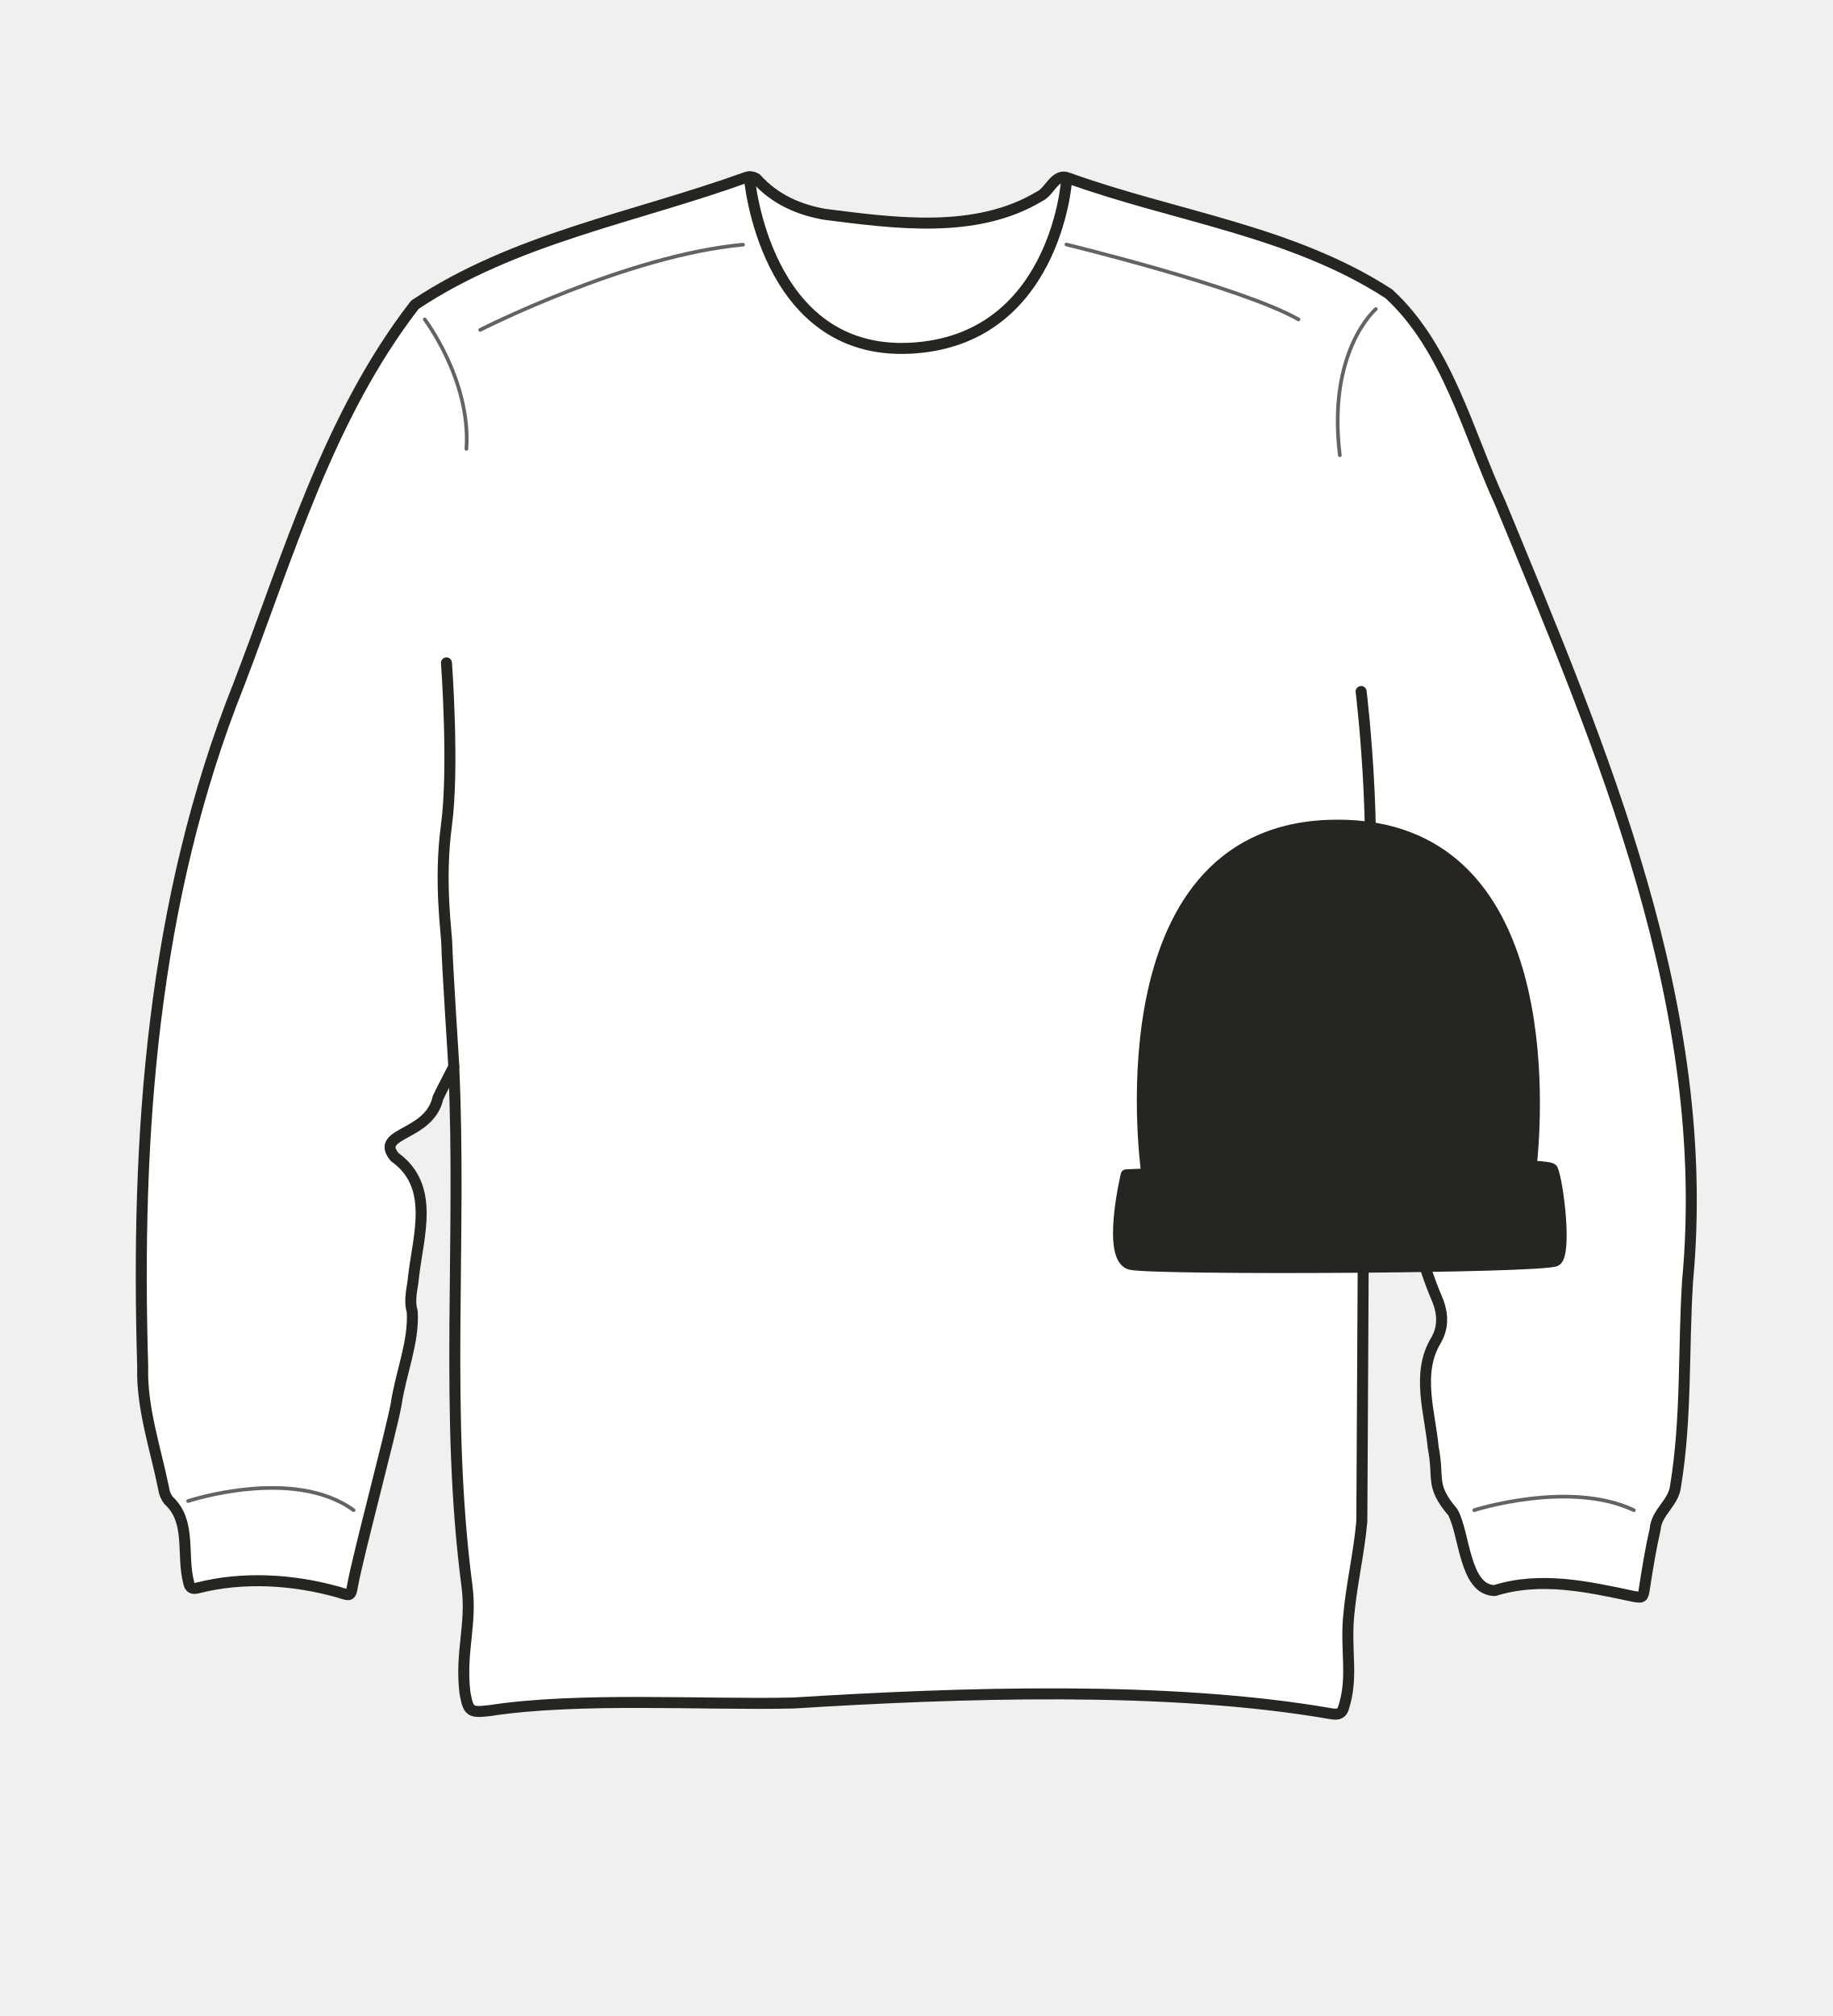
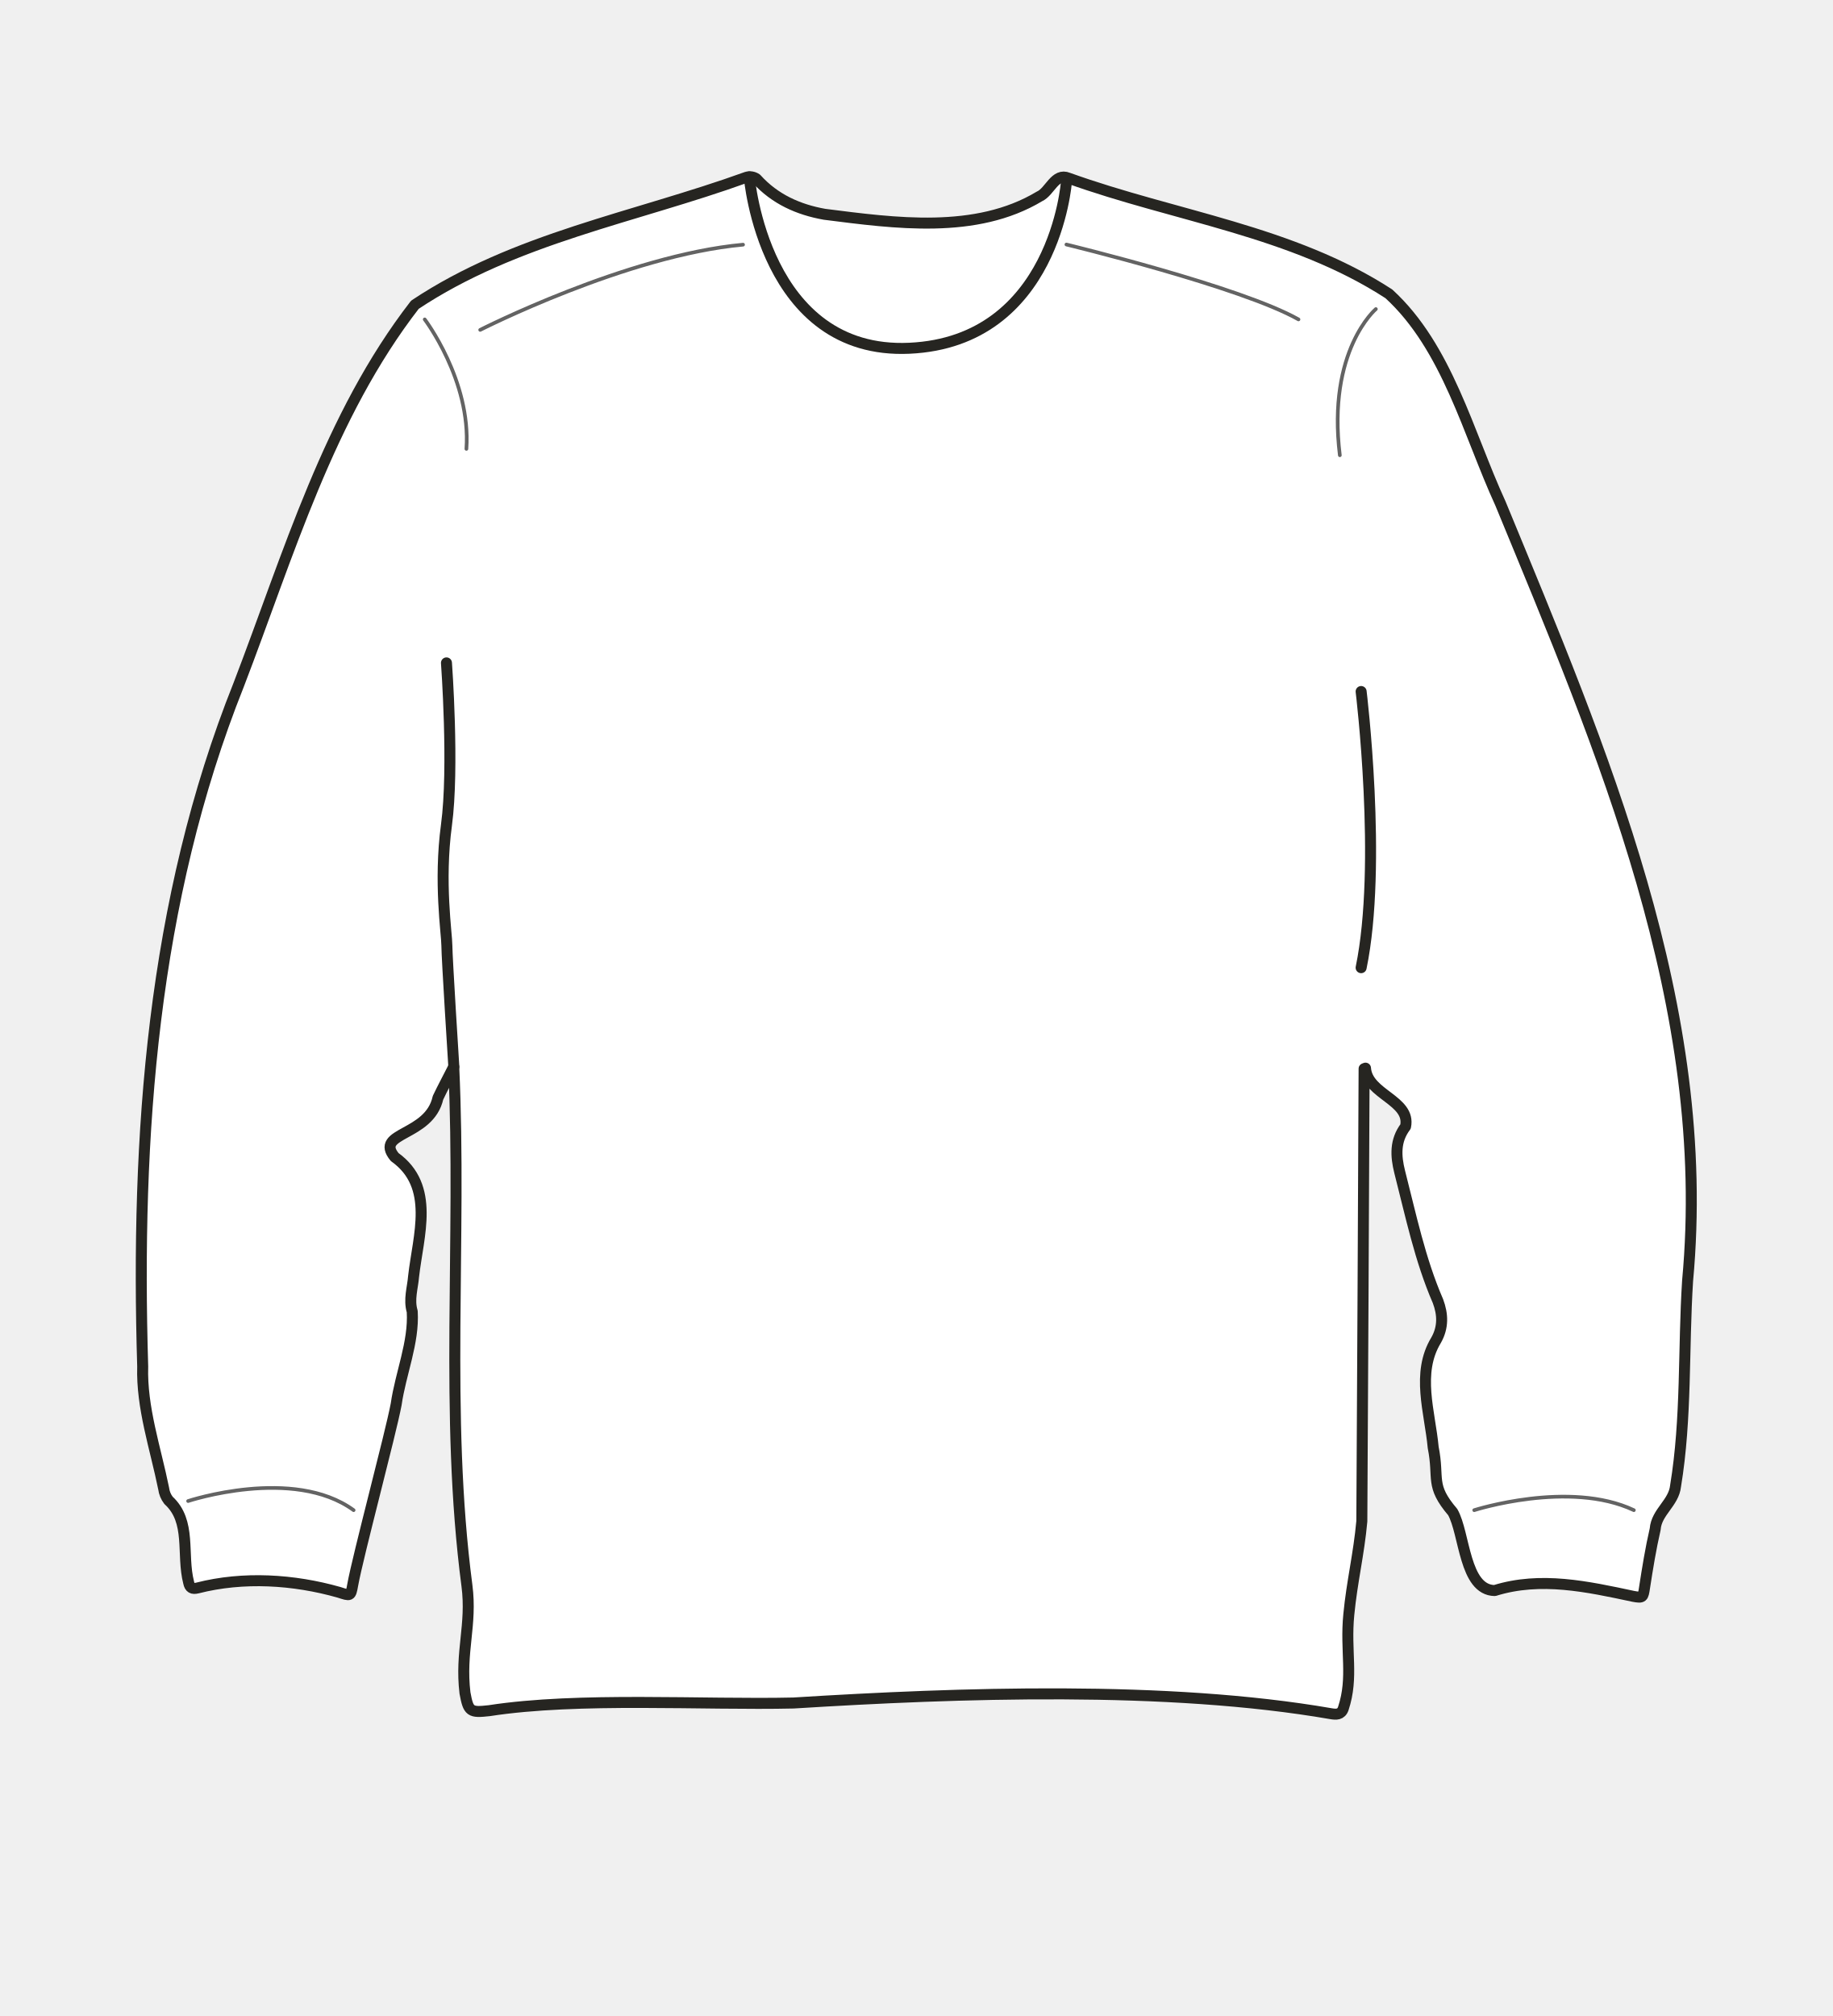
<svg xmlns="http://www.w3.org/2000/svg" width="500" height="550" viewBox="0 0 500 550">
  <path d="M372.14 291.56q-.27 61.72-.62 123.46c-.81 9-2.68 16.41-3.55 25.44-1 10.07 1.34 17.05-1.5 25.64-.59 1.76-2 1.66-3.35 1.43-44.59-7.74-101.66-5.72-146.65-2.92-24.6.57-58.62-1.68-83 2.09-5.23.59-5.68.27-6.62-4.83-1.35-11.26 1.94-18.53.53-29.31-6.15-46.82-1.39-94.37-3.6-141.53-1.42 2.83-2.94 5.6-4.29 8.46-2.37 10.68-17.5 9.3-11.81 16.18 11.11 7.95 6.41 21.38 5.15 32.56-.25 3.15-1.35 6.27-.37 9.58.51 8.44-3.19 16.94-4.38 25.31-1.5 8-10.42 41.28-11.86 49.29-.57 3.18-.61 3-3.74 2-12.38-3.52-26.09-4.38-38.6-1.18-1.39.34-2.11 0-2.41-1.47-2-7.76.82-16.67-5.49-22.43a6.62 6.62 0 01-1.33-3.22c-2.23-11-6.07-22.11-5.72-33.3-1.91-63 2.6-126.93 26.19-186 13.61-35.43 24.56-73.32 48.07-103.67 27.32-18.2 60-23.76 90.46-34.78a3.16 3.16 0 012.72.43c5 5.55 11.46 8.41 18.56 9.67 19.19 2.43 41.29 5.55 58.65-4.88 2.85-1.27 4.2-6.53 7.87-5 29.12 10.49 61 14.41 87.44 31.58 15.94 14.59 21.63 38 30.45 57.21 27.81 67.48 58 137.39 51.05 212.08-1.19 18.65-.23 37.45-3.28 55.95-.49 4.66-5.21 7.1-5.56 11.78-1.22 5.28-2.08 10.65-2.91 16-.4 2.6-.41 2.83-3.08 2.33-12.48-2.66-25.26-5.49-37.8-1.58-8.34-.15-8.13-15.56-11.44-21.4-6.28-7.37-3.61-9-5.33-17.64-.9-9.7-4.68-20.27.79-29.26 2-3.53 1.86-7.05.51-10.66-4.9-11.28-7.4-23.41-10.45-35.29-1.07-4.3-1.31-8.49 1.61-12.34 1.51-7.23-10.43-8.68-10.93-15.93z" fill="#fff" stroke="#262521" stroke-linecap="round" stroke-linejoin="round" stroke-width="3" />
-   <path d="M204.41 48.28s4 48.55 43.68 46.73 42.84-45.41 42.84-45.41" fill="none" stroke="#262521" stroke-linecap="round" stroke-linejoin="round" stroke-width="3" />
-   <path d="M423.5 319c-.19-.41-2.28-.7-5.76-.88 1.56-14.73 7.07-93-52.81-93-64.28 0-52.75 90.21-52.07 95.16l-5.62.23s-5.47 22.94 1.25 24.43 113 1 116-1 .51-21.72-.99-24.94z" fill="#262521" stroke="#262521" stroke-linecap="round" stroke-linejoin="round" stroke-width="3" />
-   <path d="M121.8 180.85s2.11 28.61 0 44.24.11 29.7.11 32.88 1.9 33.06 1.9 33.06m247.52-102.37s5.79 47.28 0 75.34" fill="none" stroke="#262521" stroke-linecap="round" stroke-linejoin="round" stroke-width="3" />
-   <path d="M51.32 409.51S80 400 96.47 412m305.71 0s25.94-8.31 43.55 0M115.87 87.14s12.67 16.69 11.37 35.32M131 90s40-20.36 71.71-23.25m172.64 17.57S362 95.6 365.52 124.2m-74.59-57.49s47.59 11.53 63.31 20.43" fill="none" stroke="#636363" stroke-linecap="round" stroke-linejoin="round" />
+   <path d="M204.41 48.28s4 48.55 43.68 46.73 42.84-45.41 42.84-45.41M121.8 180.85s2.11 28.61 0 44.24.11 29.7.11 32.88 1.9 33.06 1.9 33.06M371.33 188.66s5.79 47.28 0 75.34" fill="none" stroke="#262521" stroke-linecap="round" stroke-linejoin="round" stroke-width="3" />
+   <path d="M51.32 409.51S80 400 96.47 412M402.18 412s25.94-8.31 43.55 0M115.87 87.14s12.67 16.69 11.37 35.32M131 90s40-20.36 71.71-23.25M375.35 84.32S362 95.6 365.52 124.2M290.93 66.71s47.59 11.53 63.31 20.43" fill="none" stroke="#636363" stroke-linecap="round" stroke-linejoin="round" />
</svg>
